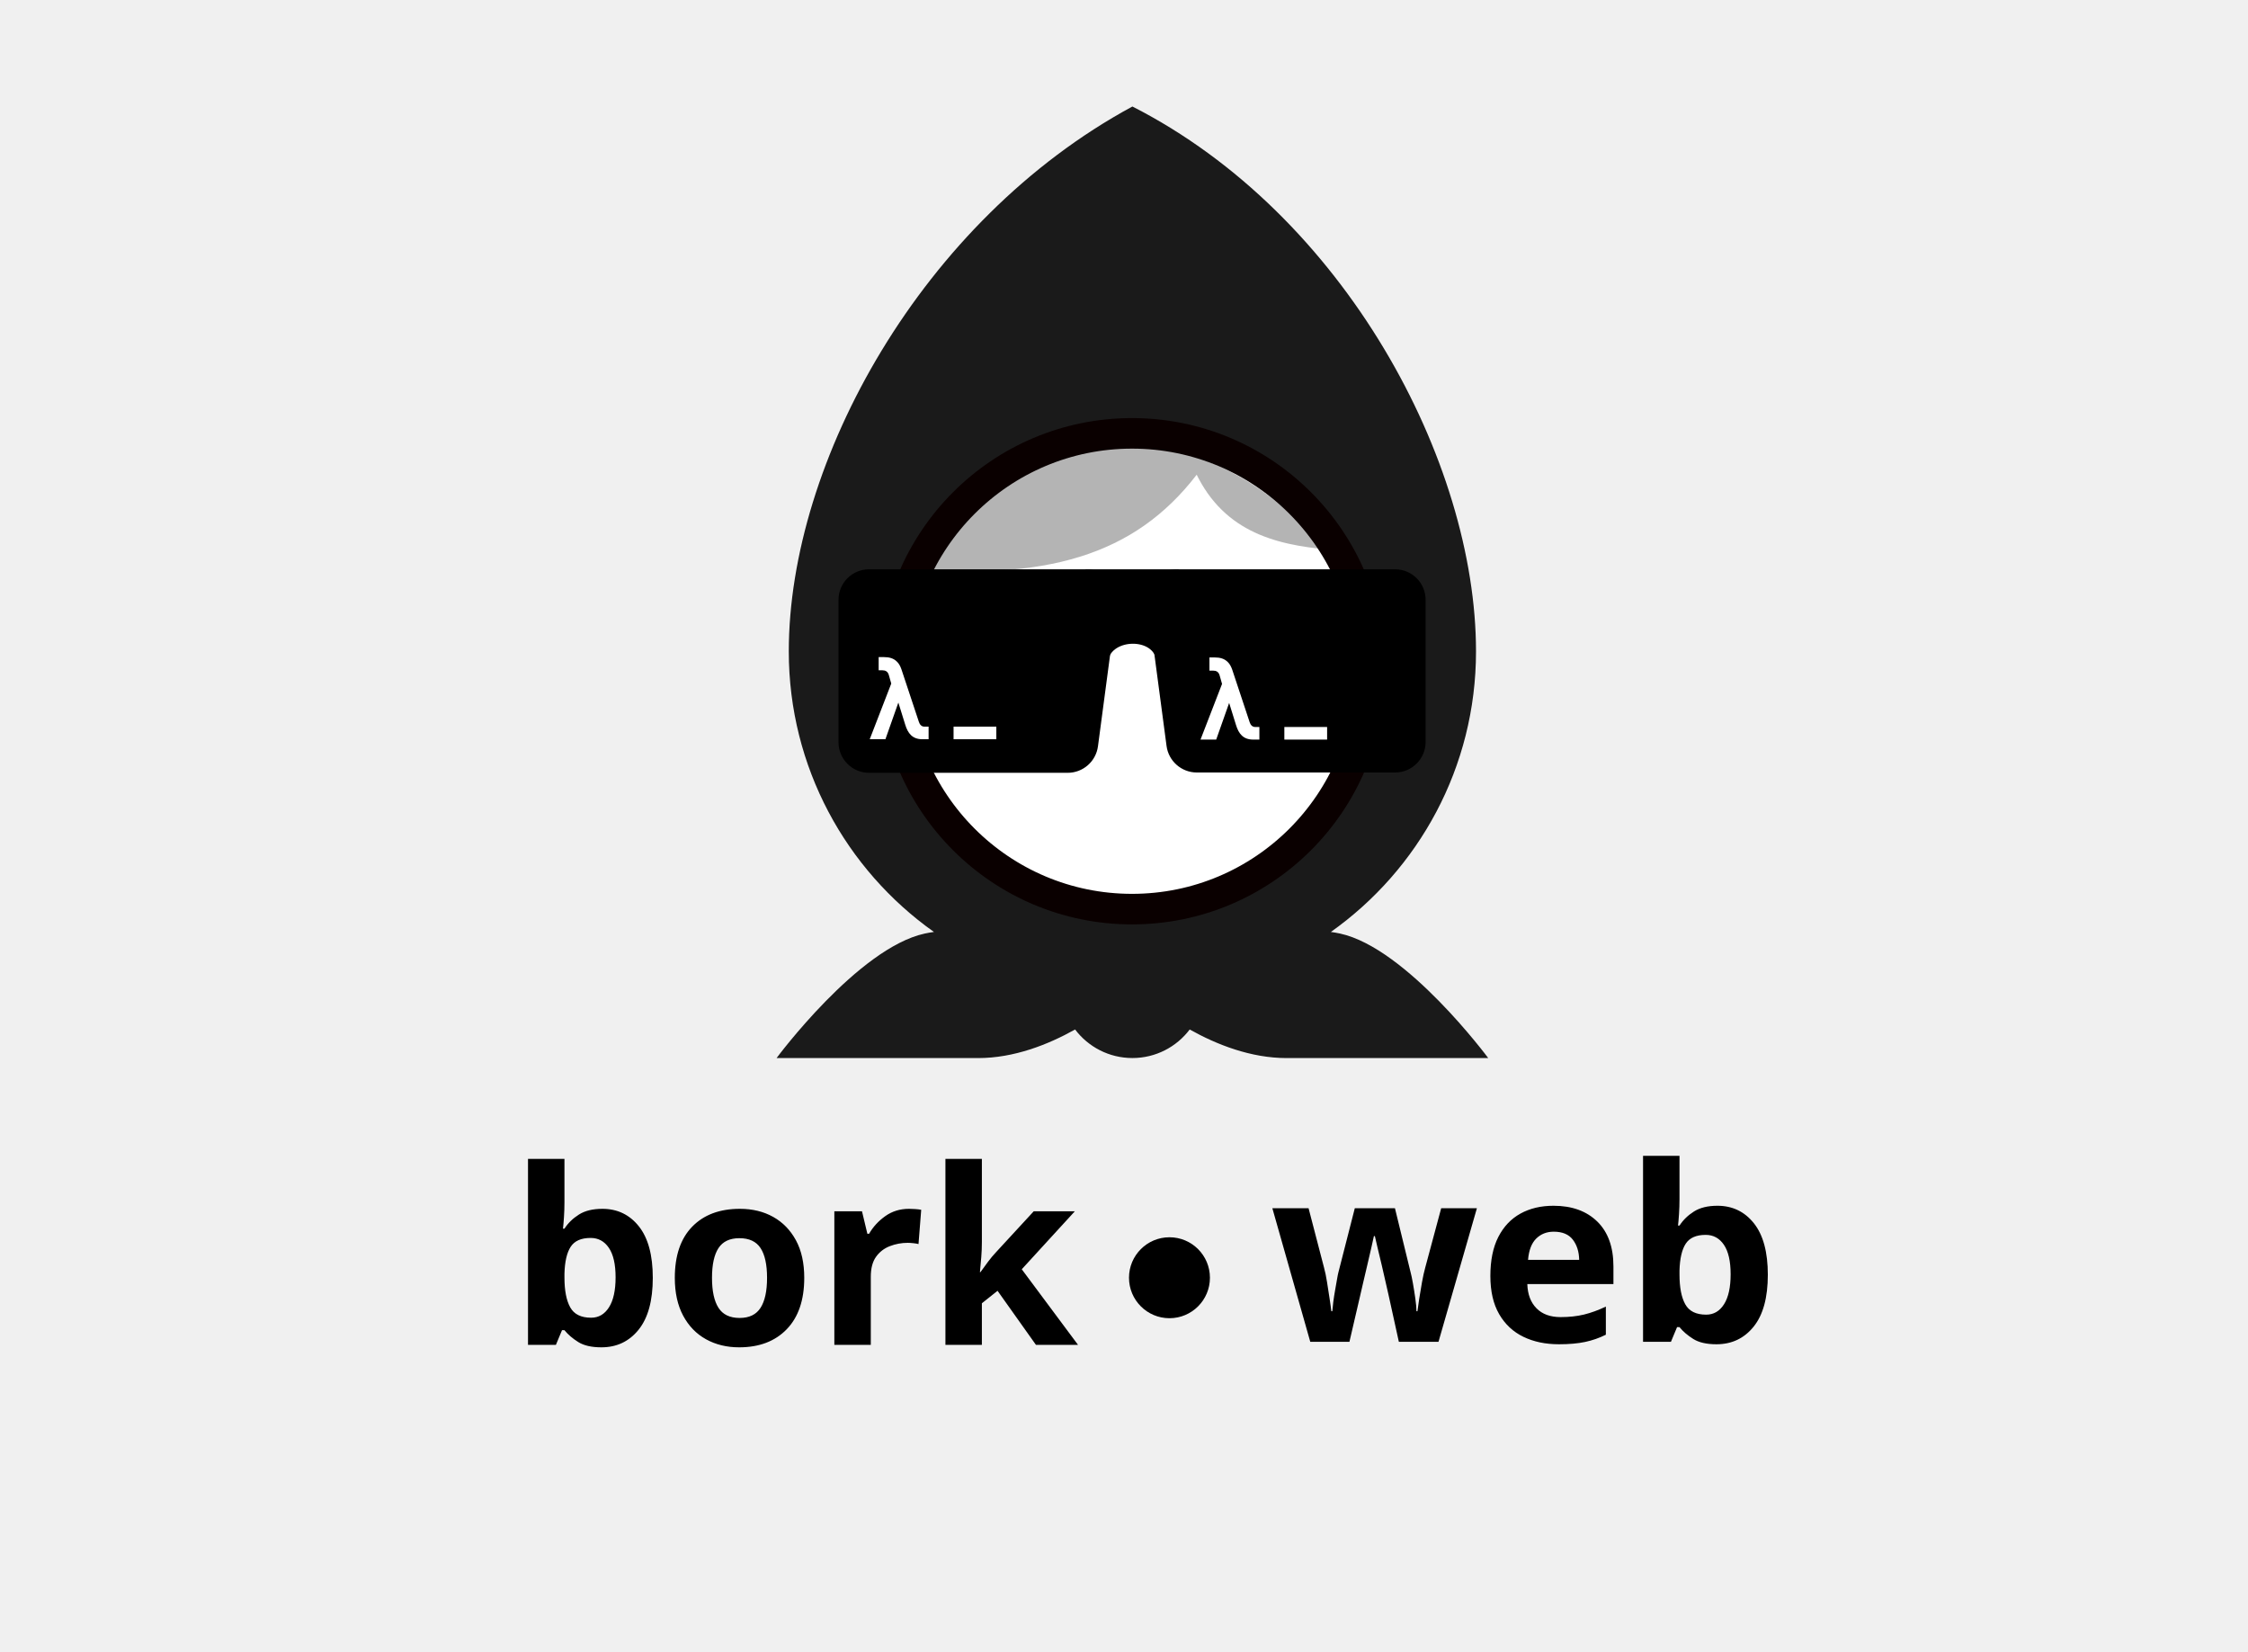
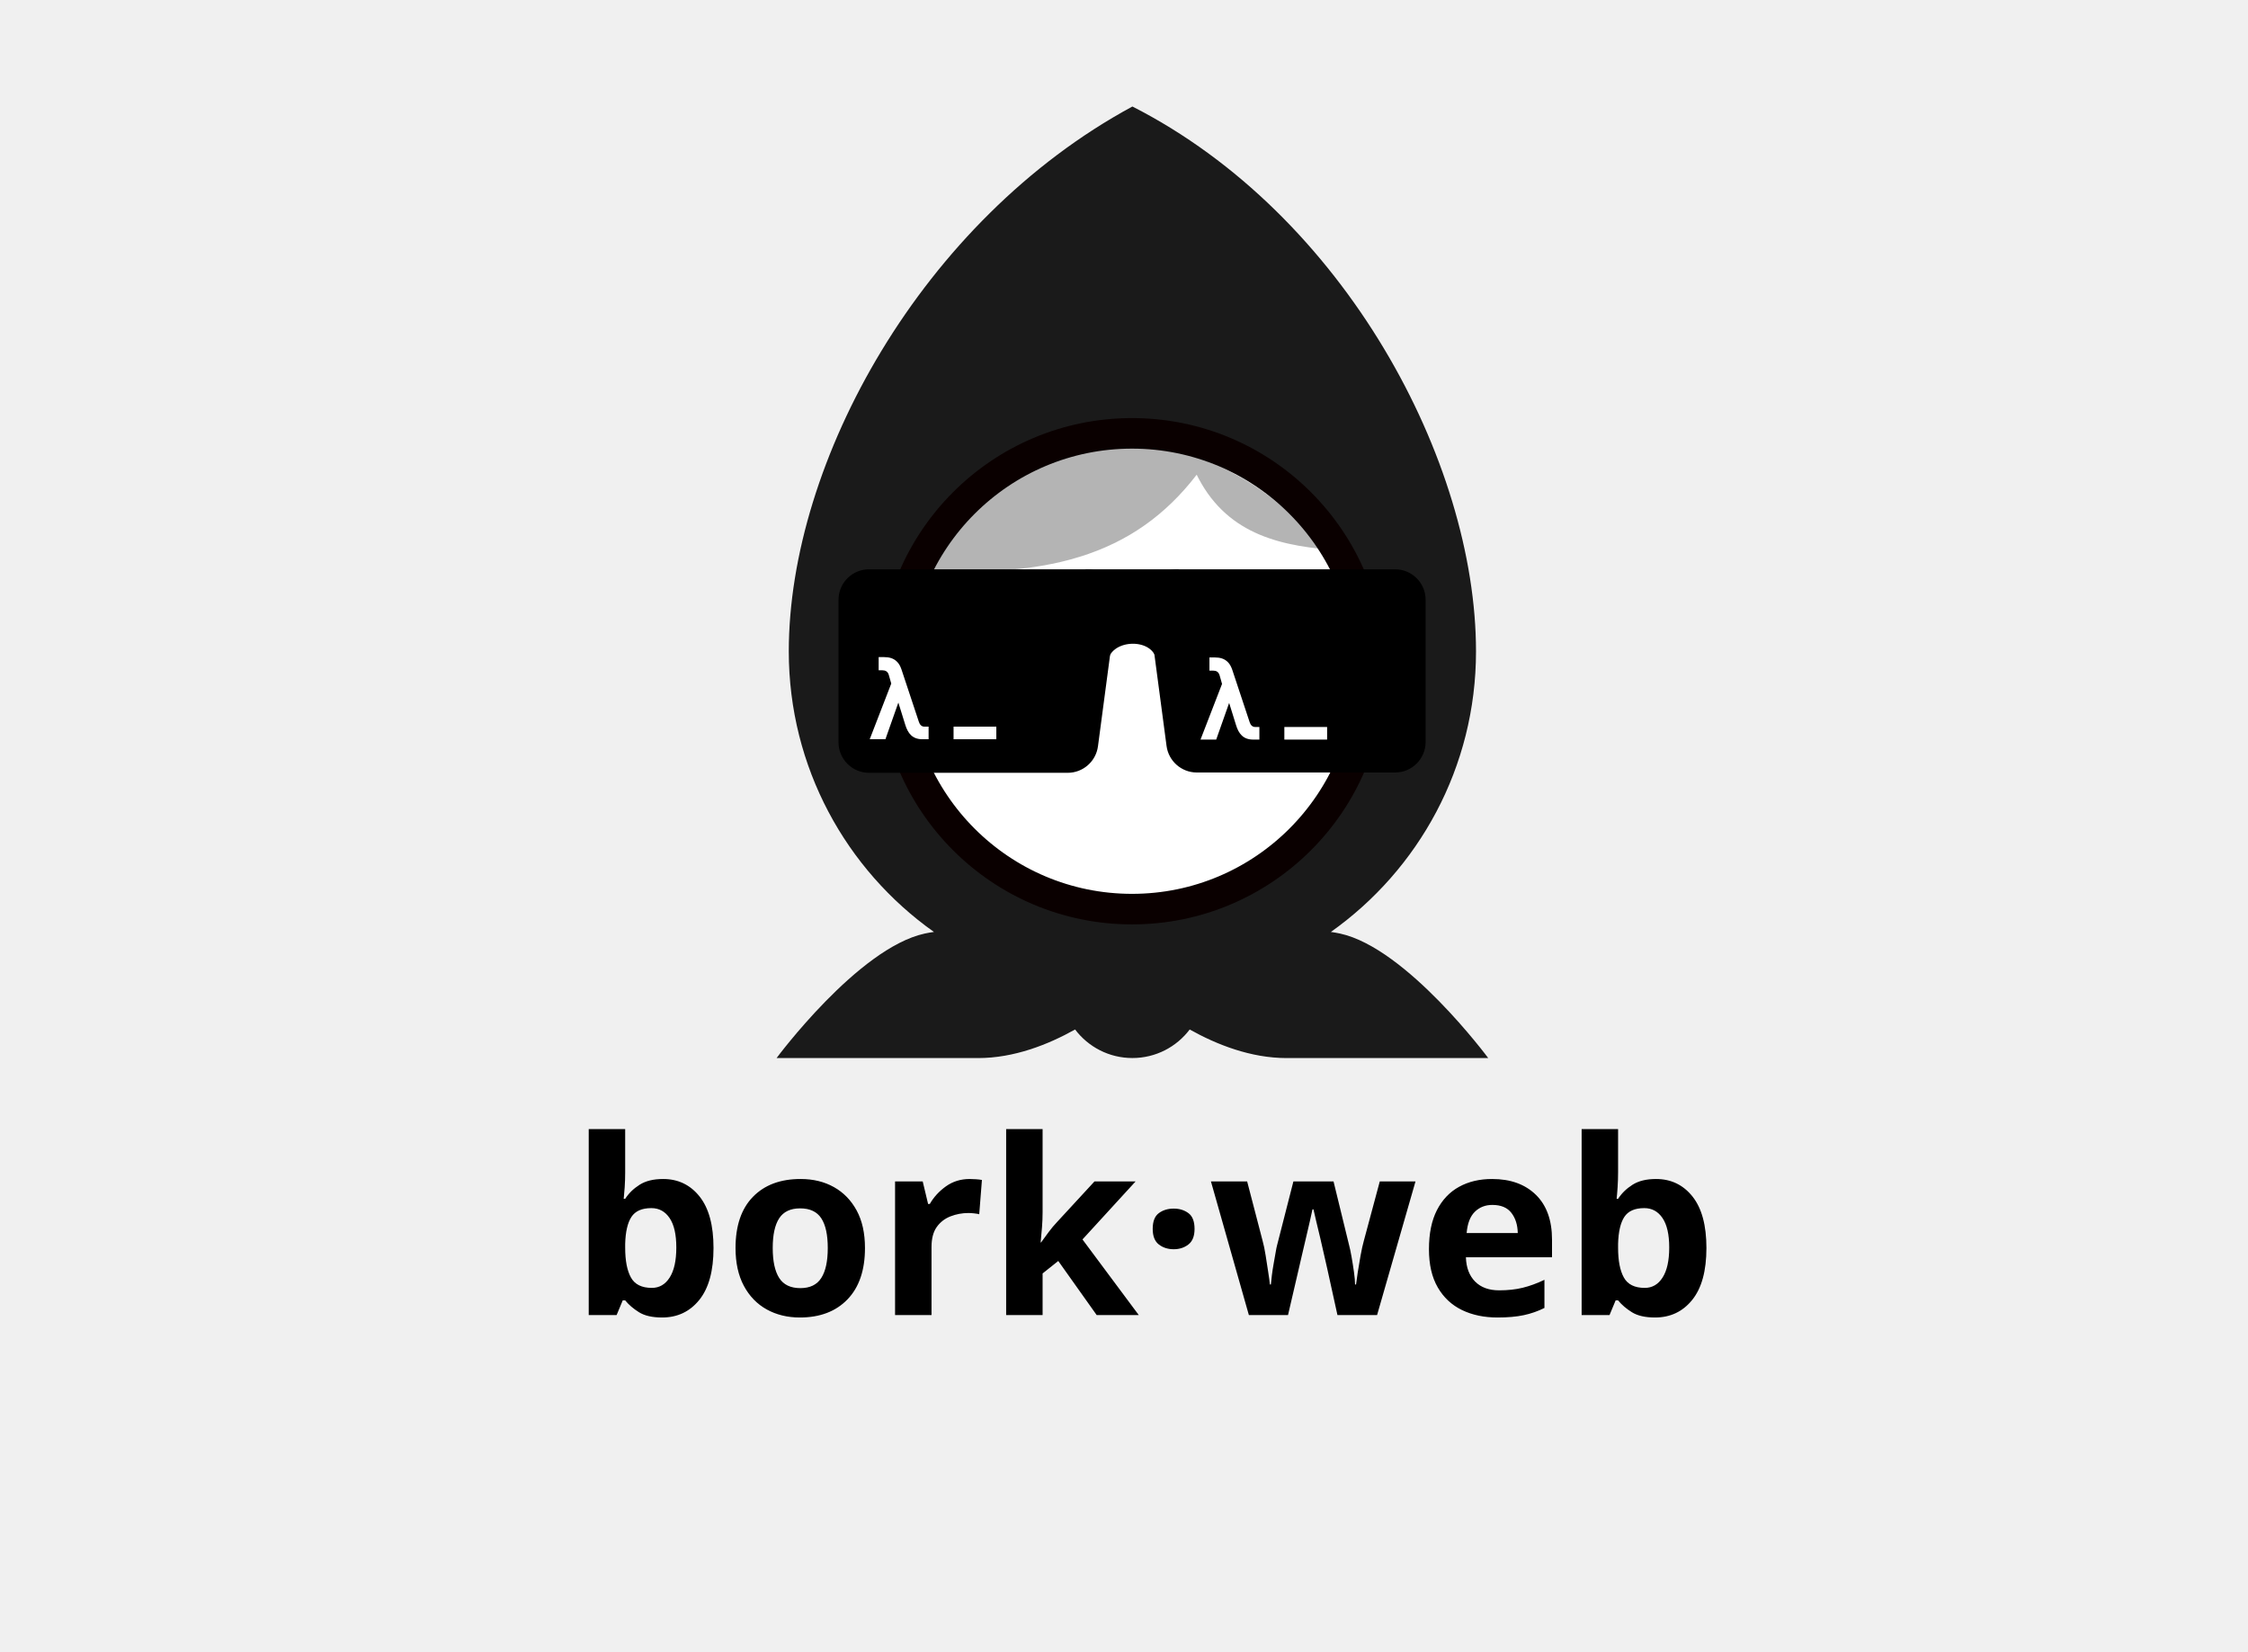
<svg xmlns="http://www.w3.org/2000/svg" width="882" height="648" viewBox="0 0 2944 2162" fill="none" version="1.1" id="svg147">
  <path fill-rule="evenodd" clip-rule="evenodd" d="M1742.91 1219.89C1857.93 1138.38 1933 1004.21 1933 852.5C1933 603.972 1761 280.5 1483 139C1207.5 288 1033 603.972 1033 852.5C1033 1004.21 1108.07 1138.38 1223.09 1219.89C1218.98 1220.44 1214.95 1221.14 1211 1222C1123.61 1241.07 1017 1385.05 1017 1385.05H1281C1327.97 1385.05 1372.63 1367.41 1407.96 1347.62C1425.12 1370.32 1452.34 1385 1483 1385C1513.66 1385 1540.89 1370.32 1558.04 1347.62C1593.37 1367.41 1638.03 1385.05 1685 1385.05H1949C1949 1385.05 1842.39 1241.07 1755 1222C1751.05 1221.14 1747.02 1220.44 1742.91 1219.89Z" fill="url(#paint0_linear)" id="path96" style="fill:#1a1a1a" />
  <circle cx="1482.5" cy="878.5" r="311.5" fill="white" id="circle98" />
  <path d="M1212 745.5C1396.5 758.5 1505.5 713.5 1581 602C1581 602 1435.5 553 1347 602C1258.8 650.834 1212 745.5 1212 745.5Z" fill="#B4B4B4" id="path100" />
  <path d="M1728 718C1654 710 1588 686 1556.5 595.5C1556.5 595.5 1621.93 610.435 1688 670.614C1756.62 733.114 1728 718 1728 718Z" fill="#B4B4B4" id="path102" />
  <circle cx="1482.5" cy="878.5" r="311.5" stroke="#0A0000" stroke-width="40" id="circle104" />
  <path d="M1544 745H1421L1451 775V865C1455.5 835.5 1511.5 834.5 1514.5 865L1522 775L1544 745Z" fill="black" id="path106" />
  <path d="M1098.12 785C1098.12 762.909 1116.03 745 1138.12 745H1423.02C1447.2 745 1465.85 766.292 1462.67 790.264L1437.91 976.764C1435.27 996.646 1418.31 1011.5 1398.26 1011.5H1138.12C1116.03 1011.5 1098.12 993.591 1098.12 971.5V785Z" fill="black" id="path108" />
  <path d="M1216.1 967.55V951.05H1210.55C1206.95 951.05 1204.55 948.5 1203.35 944.75L1180.55 876.05C1179.05 871.7 1177.25 868.55 1174.85 866.15C1170.35 861.5 1164.5 860 1157.9 860H1150.7V877.25H1155.5C1159.55 877.25 1162.7 878.75 1164.05 883.55L1167.2 894.65L1139 967.55H1159.55L1176.5 919.55L1185.5 948.5C1188.95 959.75 1194.8 967.55 1208 967.55H1216.1Z" fill="white" id="path110" />
  <path d="M1248.8 951.05V967.55H1304.8V951.05H1248.8Z" fill="white" id="path112" />
  <path d="M1503.01 790.267C1499.83 766.294 1518.48 745 1542.66 745H1827C1849.09 745 1867 762.909 1867 785V971.096C1867 993.187 1849.09 1011.1 1827 1011.1H1567.38C1547.33 1011.1 1530.37 996.244 1527.73 976.362L1503.01 790.267Z" fill="black" id="path114" />
  <path d="M1649.3 968V951.5H1643.75C1640.15 951.5 1637.75 948.95 1636.55 945.2L1613.75 876.5C1612.25 872.15 1610.45 869 1608.05 866.6C1603.55 861.95 1597.7 860.45 1591.1 860.45H1583.9V877.7H1588.7C1592.75 877.7 1595.9 879.2 1597.25 884L1600.4 895.1L1572.2 968H1592.75L1609.7 920L1618.7 948.95C1622.15 960.2 1628 968 1641.2 968H1649.3Z" fill="white" id="path116" />
  <path d="M1682 951.5V968H1738V951.5H1682Z" fill="white" id="path118" />
-   <path d="m 1584.539,1672.696 c 0,29.27 -23.729,53 -53,53 -29.271,0 -53,-23.73 -53,-53 0,-29.27 23.729,-53 53,-53 29.271,0 53,23.73 53,53 z" fill="#000000" id="path136" />
  <defs id="defs145">
+     <rect x="421.814" y="403.877" width="314.148" height="232.703" id="rect13165" />
    <linearGradient id="paint0_linear" x1="1499" y1="139" x2="1499" y2="1385.52" gradientUnits="userSpaceOnUse">
      <stop stop-color="#E41F26" id="stop140" />
      <stop offset="1" stop-color="#B70000" id="stop142" />
    </linearGradient>
  </defs>
-   <text xml:space="preserve" style="font-style:normal;font-weight:normal;font-size:320.435px;line-height:1.25;font-family:sans-serif;fill:#000000;fill-opacity:1;stroke:none;stroke-width:3.338" x="666.482" y="1760.609" id="text8443">
-     <tspan id="tspan8441" style="font-style:normal;font-variant:normal;font-weight:bold;font-stretch:normal;font-size:320.435px;font-family:'CaskaydiaMono Nerd Font Mono';-inkscape-font-specification:'CaskaydiaMono Nerd Font Mono Bold';stroke-width:3.338" x="666.482" y="1760.609">bork</tspan>
+   <text xml:space="preserve" style="font-style:normal;font-variant:normal;font-weight:normal;font-stretch:normal;font-size:320.435px;line-height:1.25;font-family:'CaskaydiaMono Nerd Font Mono';-inkscape-font-specification:'CaskaydiaMono Nerd Font Mono';fill:#000000;fill-opacity:1;stroke:none;stroke-width:3.338" x="746.001" y="1721.553" id="text1411">
+     <tspan id="tspan1409" style="font-style:normal;font-variant:normal;font-weight:bold;font-stretch:normal;font-size:320.435px;font-family:'CaskaydiaMono Nerd Font Mono';-inkscape-font-specification:'CaskaydiaMono Nerd Font Mono Bold';stroke-width:3.338" x="746.001" y="1721.553">bork·web</tspan>
  </text>
-   <text xml:space="preserve" style="font-style:normal;font-variant:normal;font-weight:bold;font-stretch:normal;font-size:320.435px;line-height:1.25;font-family:'CaskaydiaMono Nerd Font Mono';-inkscape-font-specification:'CaskaydiaMono Nerd Font Mono Bold';fill:#000000;fill-opacity:1;stroke:none;stroke-width:3.338" x="1663.078" y="1756.605" id="text13703">
-     <tspan id="tspan13701" style="font-style:normal;font-variant:normal;font-weight:bold;font-stretch:normal;font-size:320.435px;font-family:'CaskaydiaMono Nerd Font Mono';-inkscape-font-specification:'CaskaydiaMono Nerd Font Mono Bold';stroke-width:3.338" x="1663.078" y="1756.605">web</tspan>
-   </text>
+   <text xml:space="preserve" transform="matrix(3.337868,0,0,3.337868,0,-0.4693878)" id="text13163" style="fill:black;fill-opacity:1;line-height:1.25;stroke:none;font-family:sans-serif;font-style:normal;font-weight:normal;font-size:40px;white-space:pre;shape-inside:url(#rect13165)" />
</svg>
